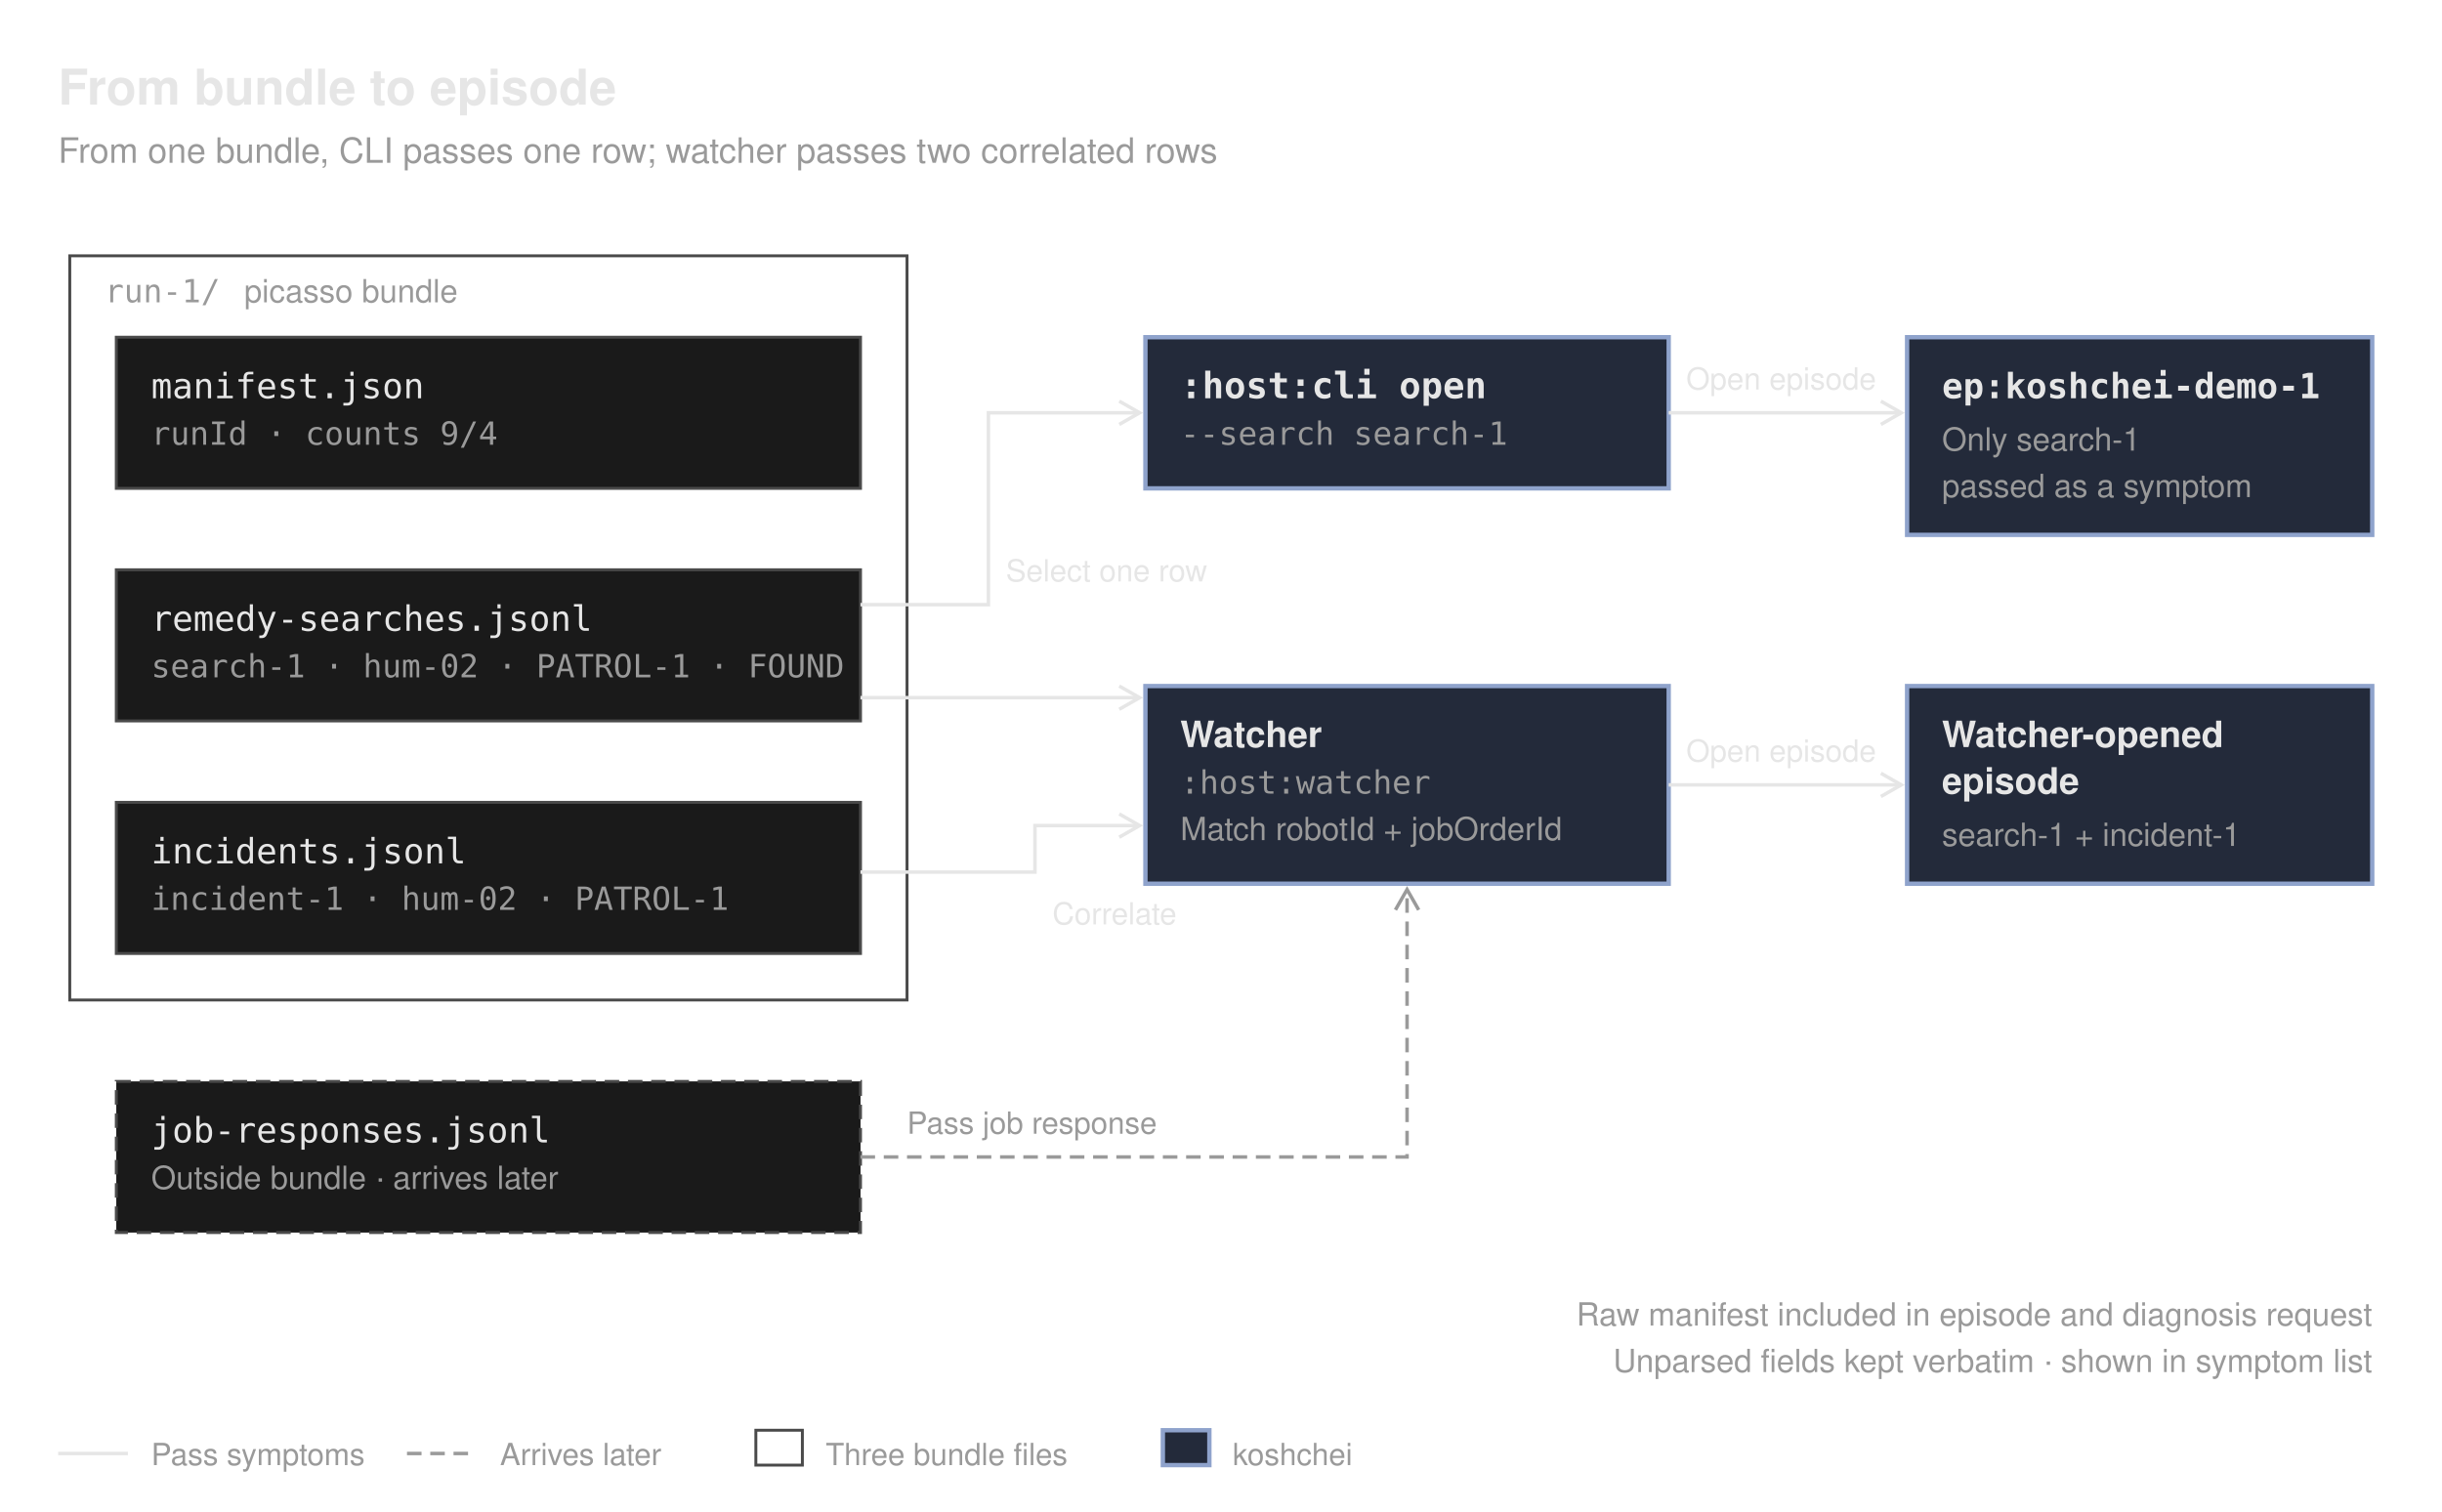
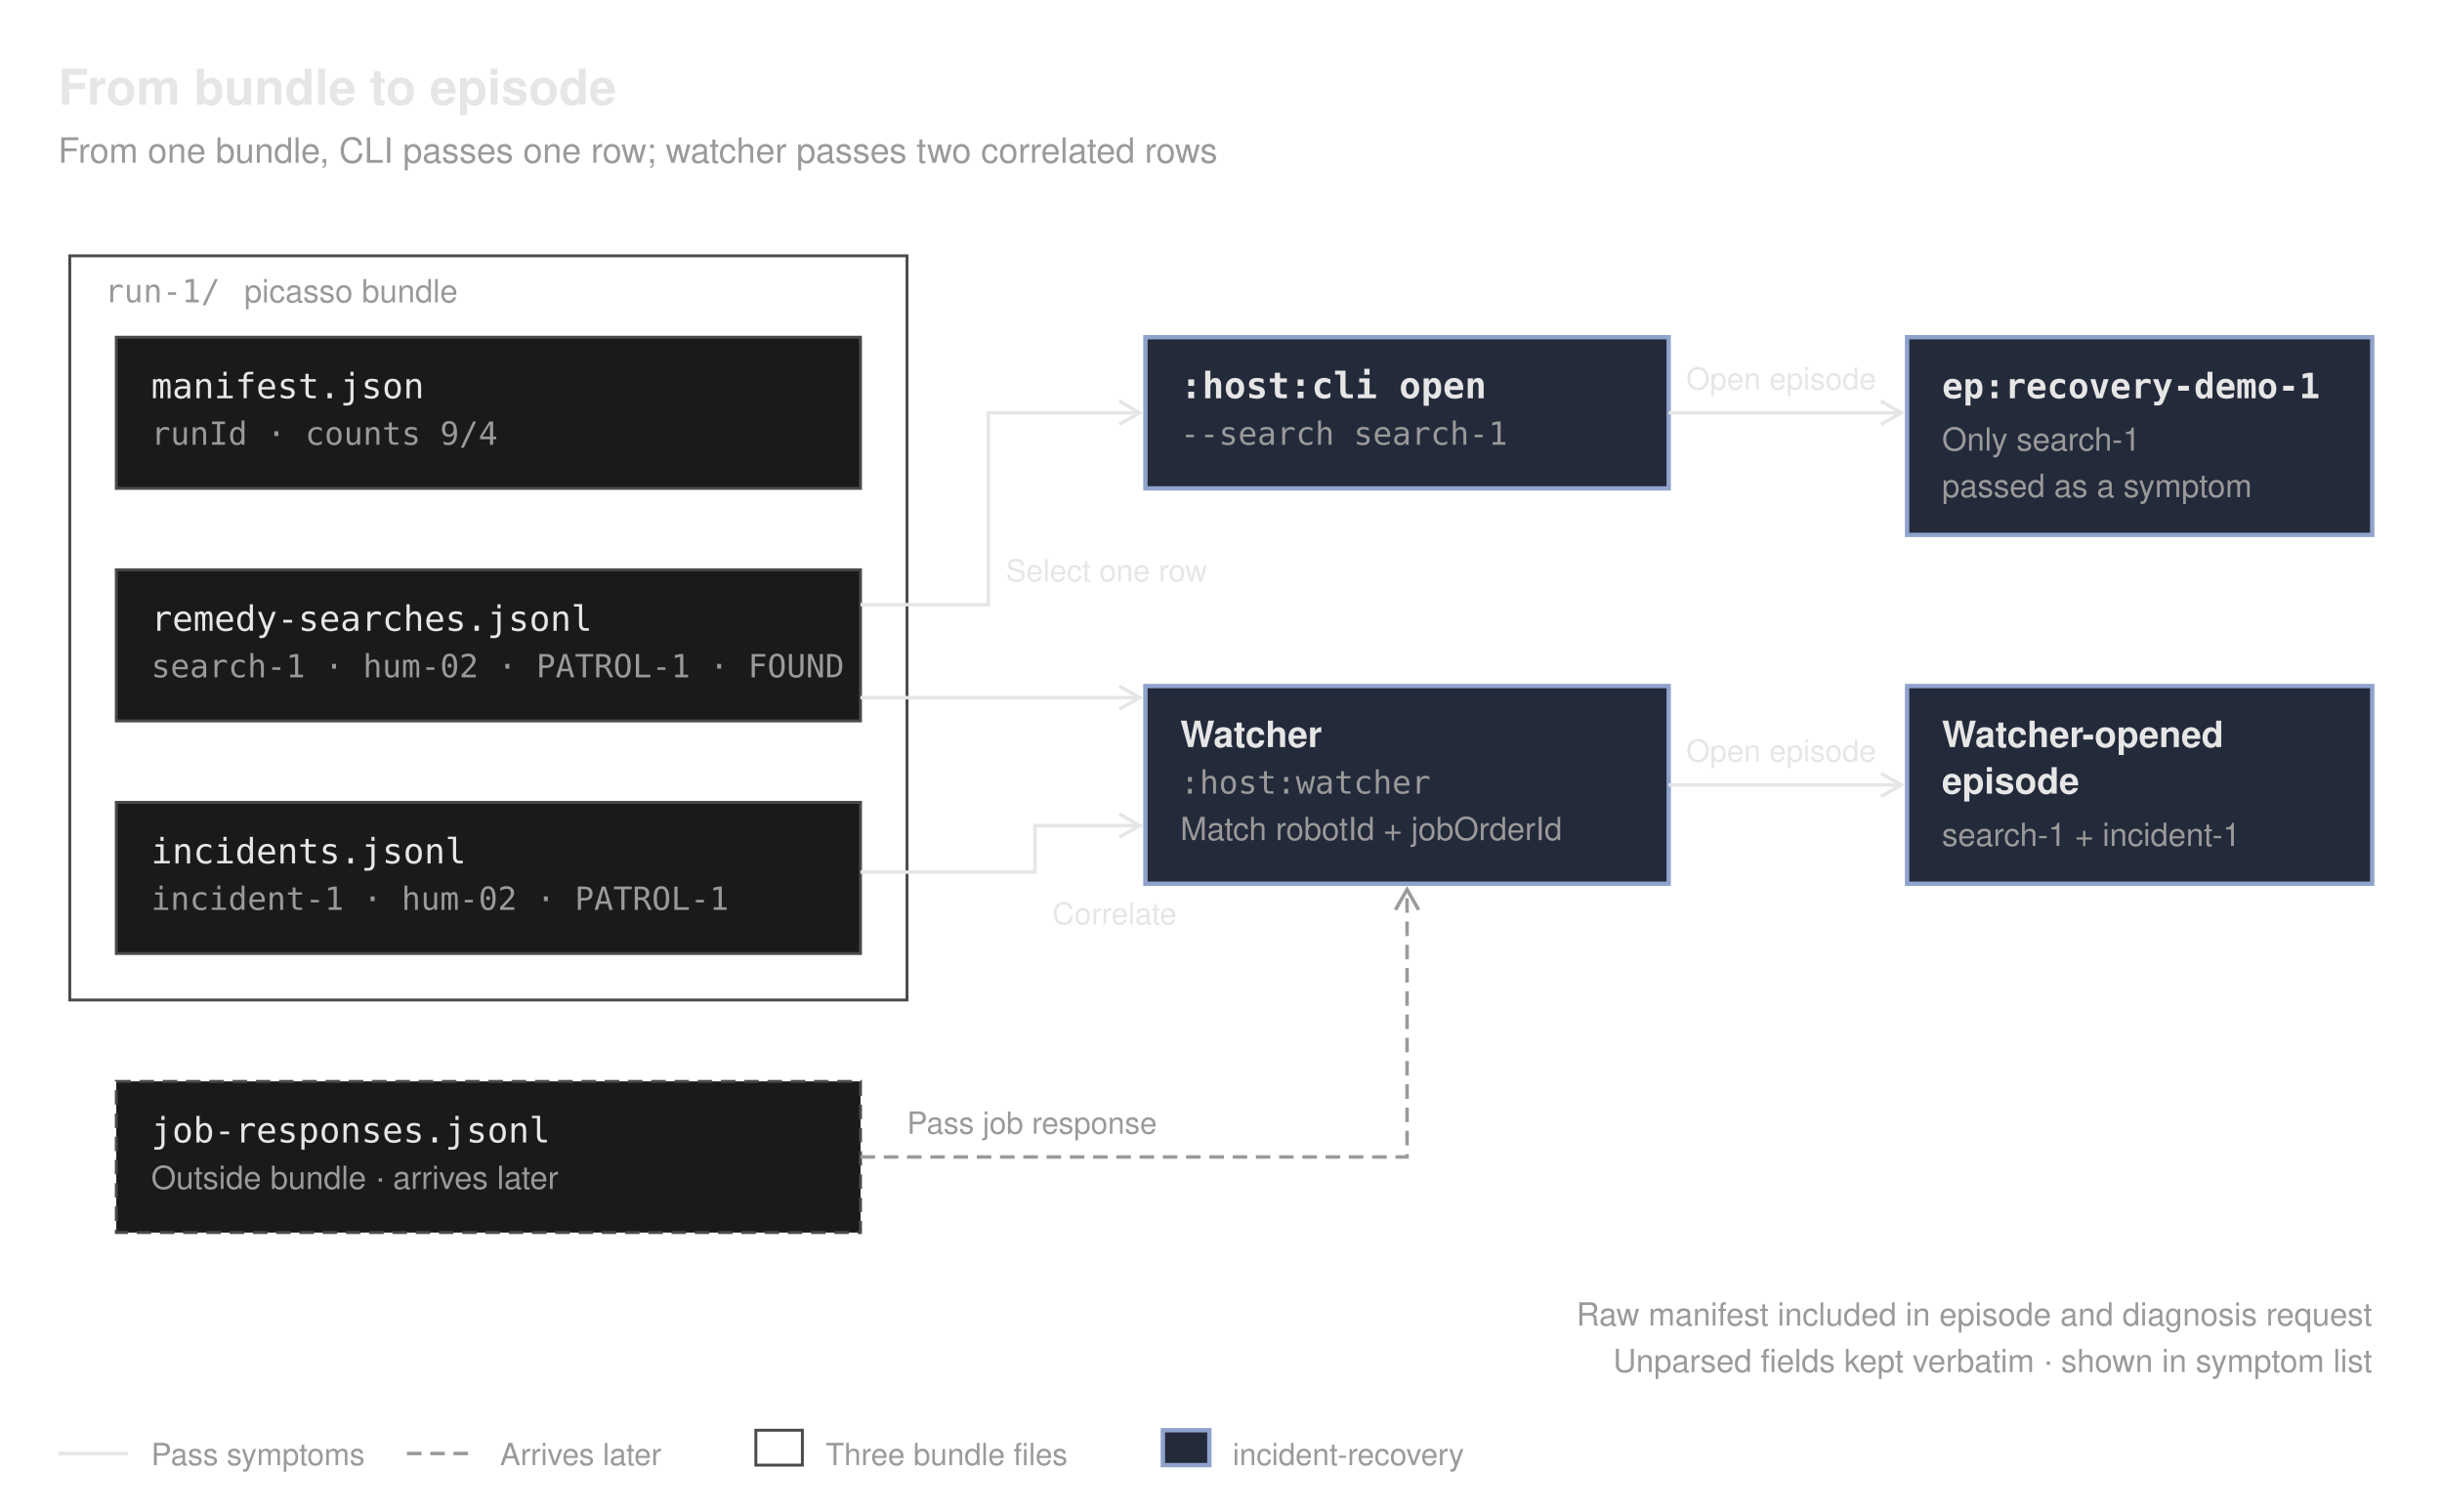
<svg xmlns="http://www.w3.org/2000/svg" width="840" height="520" viewBox="0 0 840 520">
  <defs>
    <marker id="data" markerUnits="userSpaceOnUse" markerWidth="10" markerHeight="10" refX="8" refY="5" orient="auto">
      <path d="M1,1 L8,5 L1,9" fill="none" stroke="#e6e6e6" stroke-width="1.2" />
    </marker>
    <marker id="obs" markerUnits="userSpaceOnUse" markerWidth="10" markerHeight="10" refX="8" refY="5" orient="auto">
      <path d="M1,1 L8,5 L1,9" fill="none" stroke="#9a9a9a" stroke-width="1.2" />
    </marker>
  </defs>
  <g font-family="'Helvetica Neue', Helvetica, Arial, 'Apple SD Gothic Neo', 'Malgun Gothic', 'Noto Sans KR', 'Noto Sans CJK KR', sans-serif" fill="#e6e6e6">
    <text x="20" y="36" font-size="17" font-weight="700">From bundle to episode</text>
    <text x="20" y="56" font-size="12" fill="#9a9a9a">From one bundle, CLI passes one row; watcher passes two correlated rows</text>
    <rect x="24" y="88" width="288" height="256" fill="none" stroke="#4a4a4a" />
    <text x="36" y="104" font-size="11" fill="#9a9a9a" font-family="Menlo, Consolas, 'DejaVu Sans Mono', monospace">run-1/</text>
    <text x="84" y="104" font-size="11" fill="#9a9a9a">picasso bundle</text>
    <rect x="40" y="116" width="256" height="52" fill="#1a1a1a" stroke="#4a4a4a" />
    <text x="52" y="137" font-size="12" font-family="Menlo, Consolas, 'DejaVu Sans Mono', monospace">manifest.json</text>
    <text x="52" y="153" font-size="11" fill="#9a9a9a" font-family="Menlo, Consolas, 'DejaVu Sans Mono', monospace">runId · counts 9/4</text>
    <rect x="40" y="196" width="256" height="52" fill="#1a1a1a" stroke="#4a4a4a" />
    <text x="52" y="217" font-size="12" font-family="Menlo, Consolas, 'DejaVu Sans Mono', monospace">remedy-searches.jsonl</text>
    <text x="52" y="233" font-size="11" fill="#9a9a9a" font-family="Menlo, Consolas, 'DejaVu Sans Mono', monospace">search-1 · hum-02 · PATROL-1 · FOUND</text>
    <rect x="40" y="276" width="256" height="52" fill="#1a1a1a" stroke="#4a4a4a" />
    <text x="52" y="297" font-size="12" font-family="Menlo, Consolas, 'DejaVu Sans Mono', monospace">incidents.jsonl</text>
    <text x="52" y="313" font-size="11" fill="#9a9a9a" font-family="Menlo, Consolas, 'DejaVu Sans Mono', monospace">incident-1 · hum-02 · PATROL-1</text>
    <rect x="40" y="372" width="256" height="52" fill="#1a1a1a" stroke="#4a4a4a" stroke-dasharray="5 3" />
    <text x="52" y="393" font-size="12" font-family="Menlo, Consolas, 'DejaVu Sans Mono', monospace">job-responses.jsonl</text>
    <text x="52" y="409" font-size="11" fill="#9a9a9a">Outside bundle · arrives later</text>
    <rect x="394" y="116" width="180" height="52" fill="#232a3a" stroke="#8fa3cc" stroke-width="1.5" />
    <text x="406" y="137" font-size="12.5" font-weight="700" font-family="Menlo, Consolas, 'DejaVu Sans Mono', monospace">:host:cli open</text>
    <text x="406" y="153" font-size="11" fill="#9a9a9a" font-family="Menlo, Consolas, 'DejaVu Sans Mono', monospace">--search search-1</text>
    <rect x="394" y="236" width="180" height="68" fill="#232a3a" stroke="#8fa3cc" stroke-width="1.5" />
    <text x="406" y="257" font-size="12.5" font-weight="700">Watcher</text>
    <text x="406" y="273" font-size="11" fill="#9a9a9a" font-family="Menlo, Consolas, 'DejaVu Sans Mono', monospace">:host:watcher</text>
    <text x="406" y="289" font-size="11" fill="#9a9a9a">Match robotId + jobOrderId</text>
    <rect x="656" y="116" width="160" height="68" fill="#232a3a" stroke="#8fa3cc" stroke-width="1.5" />
-     <text x="668" y="137" font-size="12" font-weight="700" font-family="Menlo, Consolas, 'DejaVu Sans Mono', monospace">ep:koshchei-demo-1</text>
+     <text x="668" y="137" font-size="12" font-weight="700" font-family="Menlo, Consolas, 'DejaVu Sans Mono', monospace">ep:recovery-demo-1</text>
    <text x="668" y="155" font-size="11" fill="#9a9a9a">Only search-1</text>
    <text x="668" y="171" font-size="11" fill="#9a9a9a">passed as a symptom</text>
    <rect x="656" y="236" width="160" height="68" fill="#232a3a" stroke="#8fa3cc" stroke-width="1.5" />
    <text x="668" y="257" font-size="12.5" font-weight="700">Watcher-opened</text>
    <text x="668" y="273" font-size="12.5" font-weight="700">episode</text>
    <text x="668" y="291" font-size="11" fill="#9a9a9a">search-1 + incident-1</text>
    <path d="M296,208 H340 V142 H392" fill="none" stroke="#e6e6e6" stroke-width="1.2" marker-end="url(#data)" />
    <text x="346" y="200" font-size="10.5">Select one row</text>
    <path d="M296,240 H392" fill="none" stroke="#e6e6e6" stroke-width="1.2" marker-end="url(#data)" />
    <path d="M296,300 H356 V284 H392" fill="none" stroke="#e6e6e6" stroke-width="1.2" marker-end="url(#data)" />
    <text x="362" y="318" font-size="10.5">Correlate</text>
    <path d="M574,142 H654" fill="none" stroke="#e6e6e6" stroke-width="1.2" marker-end="url(#data)" />
    <text x="580" y="134" font-size="10.5">Open episode</text>
    <path d="M574,270 H654" fill="none" stroke="#e6e6e6" stroke-width="1.2" marker-end="url(#data)" />
    <text x="580" y="262" font-size="10.5">Open episode</text>
    <path d="M296,398 H484 V306" fill="none" stroke="#9a9a9a" stroke-width="1.2" stroke-dasharray="5 3" marker-end="url(#obs)" />
    <text x="312" y="390" font-size="10.5" fill="#9a9a9a">Pass job response</text>
    <text x="816" y="456" font-size="11" fill="#9a9a9a" text-anchor="end">Raw manifest included in episode and diagnosis request</text>
    <text x="816" y="472" font-size="11" fill="#9a9a9a" text-anchor="end">Unparsed fields kept verbatim · shown in symptom list</text>
    <path d="M20,500 H44" fill="none" stroke="#e6e6e6" stroke-width="1.2" />
    <text x="52" y="504" font-size="10.5" fill="#9a9a9a">Pass symptoms</text>
    <path d="M140,500 H164" fill="none" stroke="#9a9a9a" stroke-width="1.2" stroke-dasharray="5 3" />
    <text x="172" y="504" font-size="10.5" fill="#9a9a9a">Arrives later</text>
    <rect x="260" y="492" width="16" height="12" fill="none" stroke="#4a4a4a" />
    <text x="284" y="504" font-size="10.5" fill="#9a9a9a">Three bundle files</text>
    <rect x="400" y="492" width="16" height="12" fill="#232a3a" stroke="#8fa3cc" stroke-width="1.5" />
-     <text x="424" y="504" font-size="10.5" fill="#9a9a9a">koshchei</text>
+     <text x="424" y="504" font-size="10.5" fill="#9a9a9a">incident-recovery</text>
  </g>
</svg>
